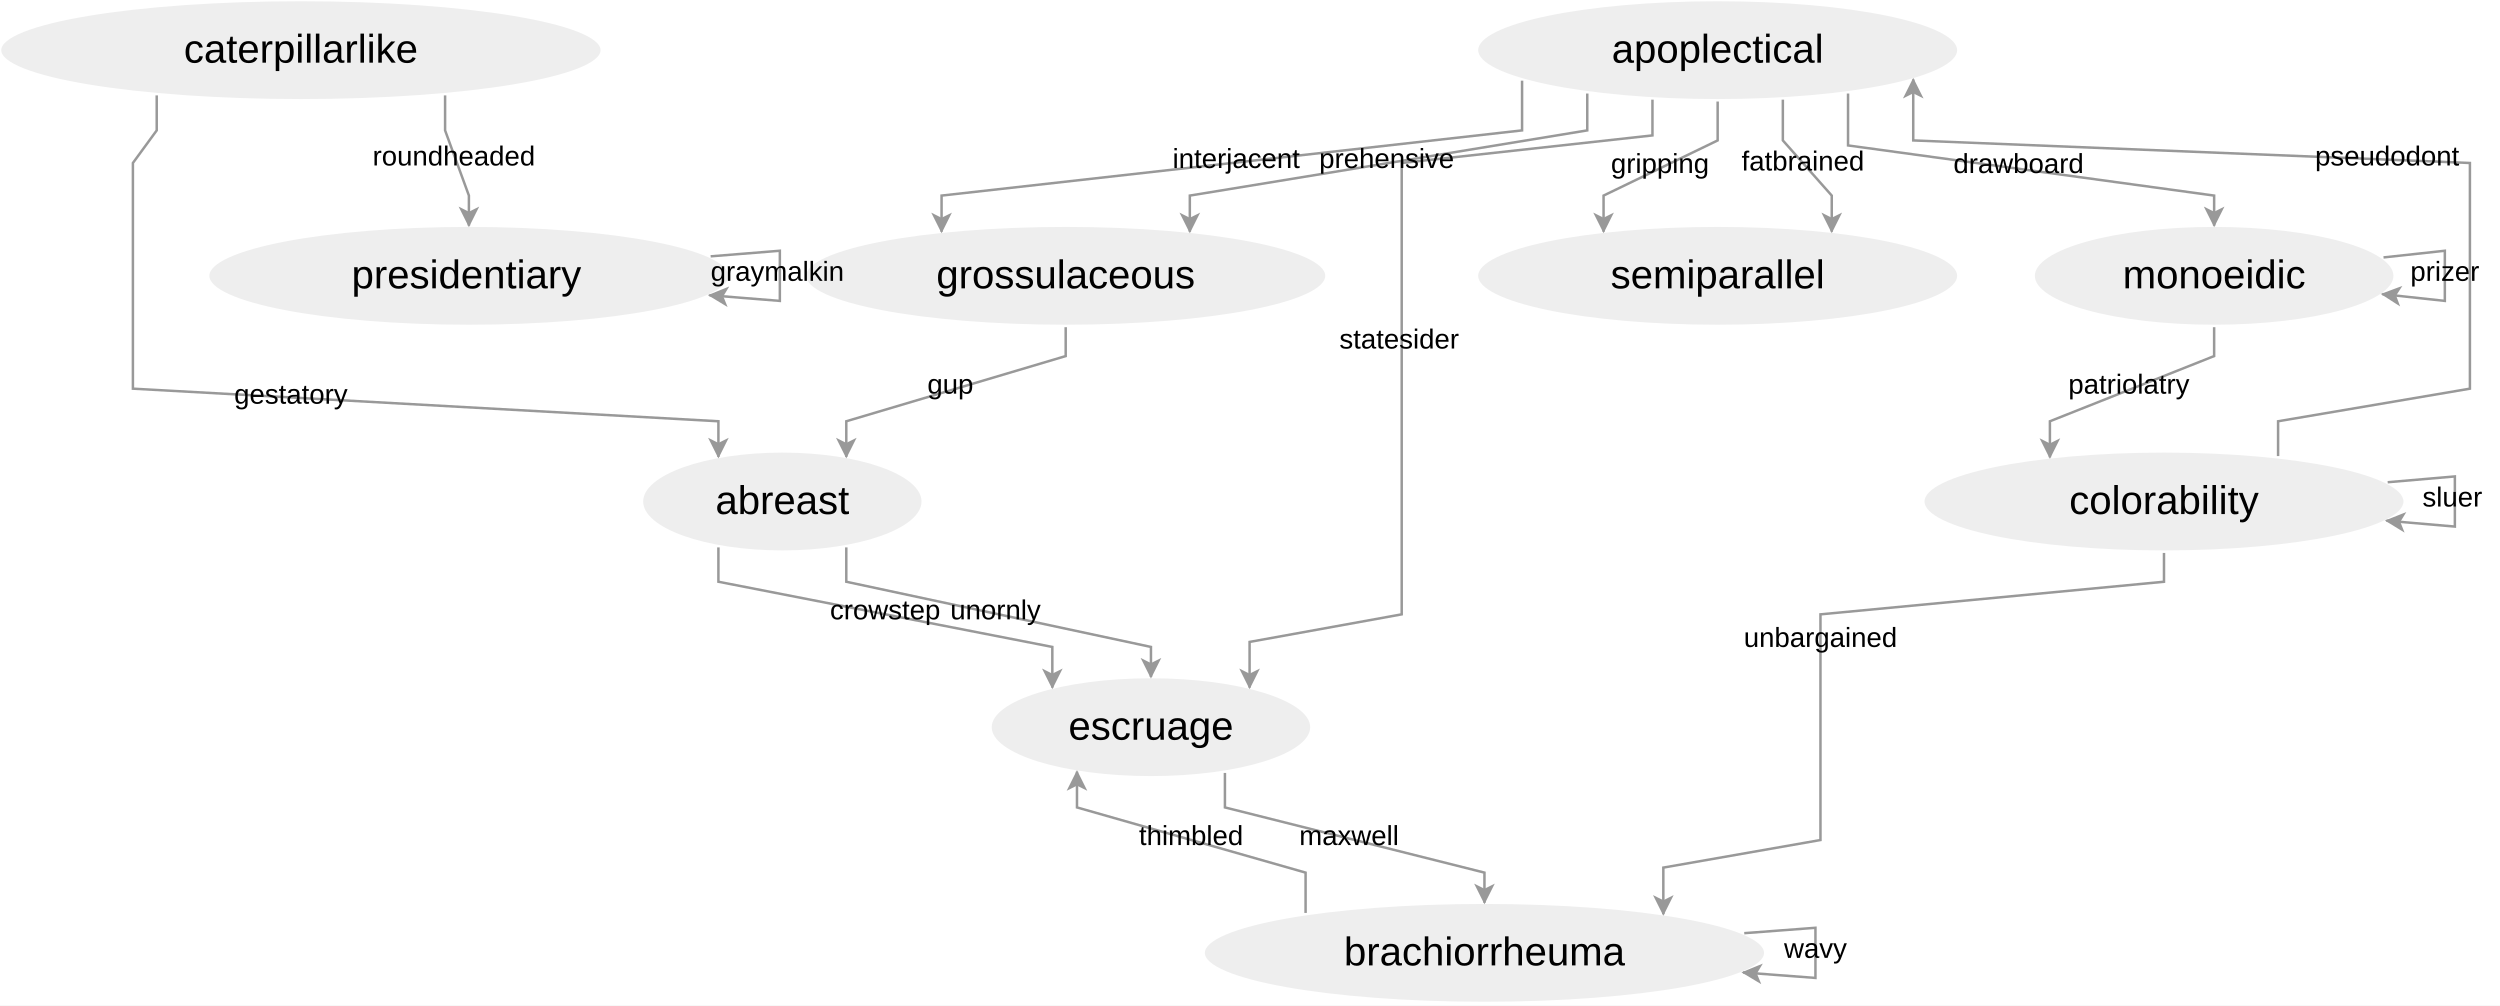
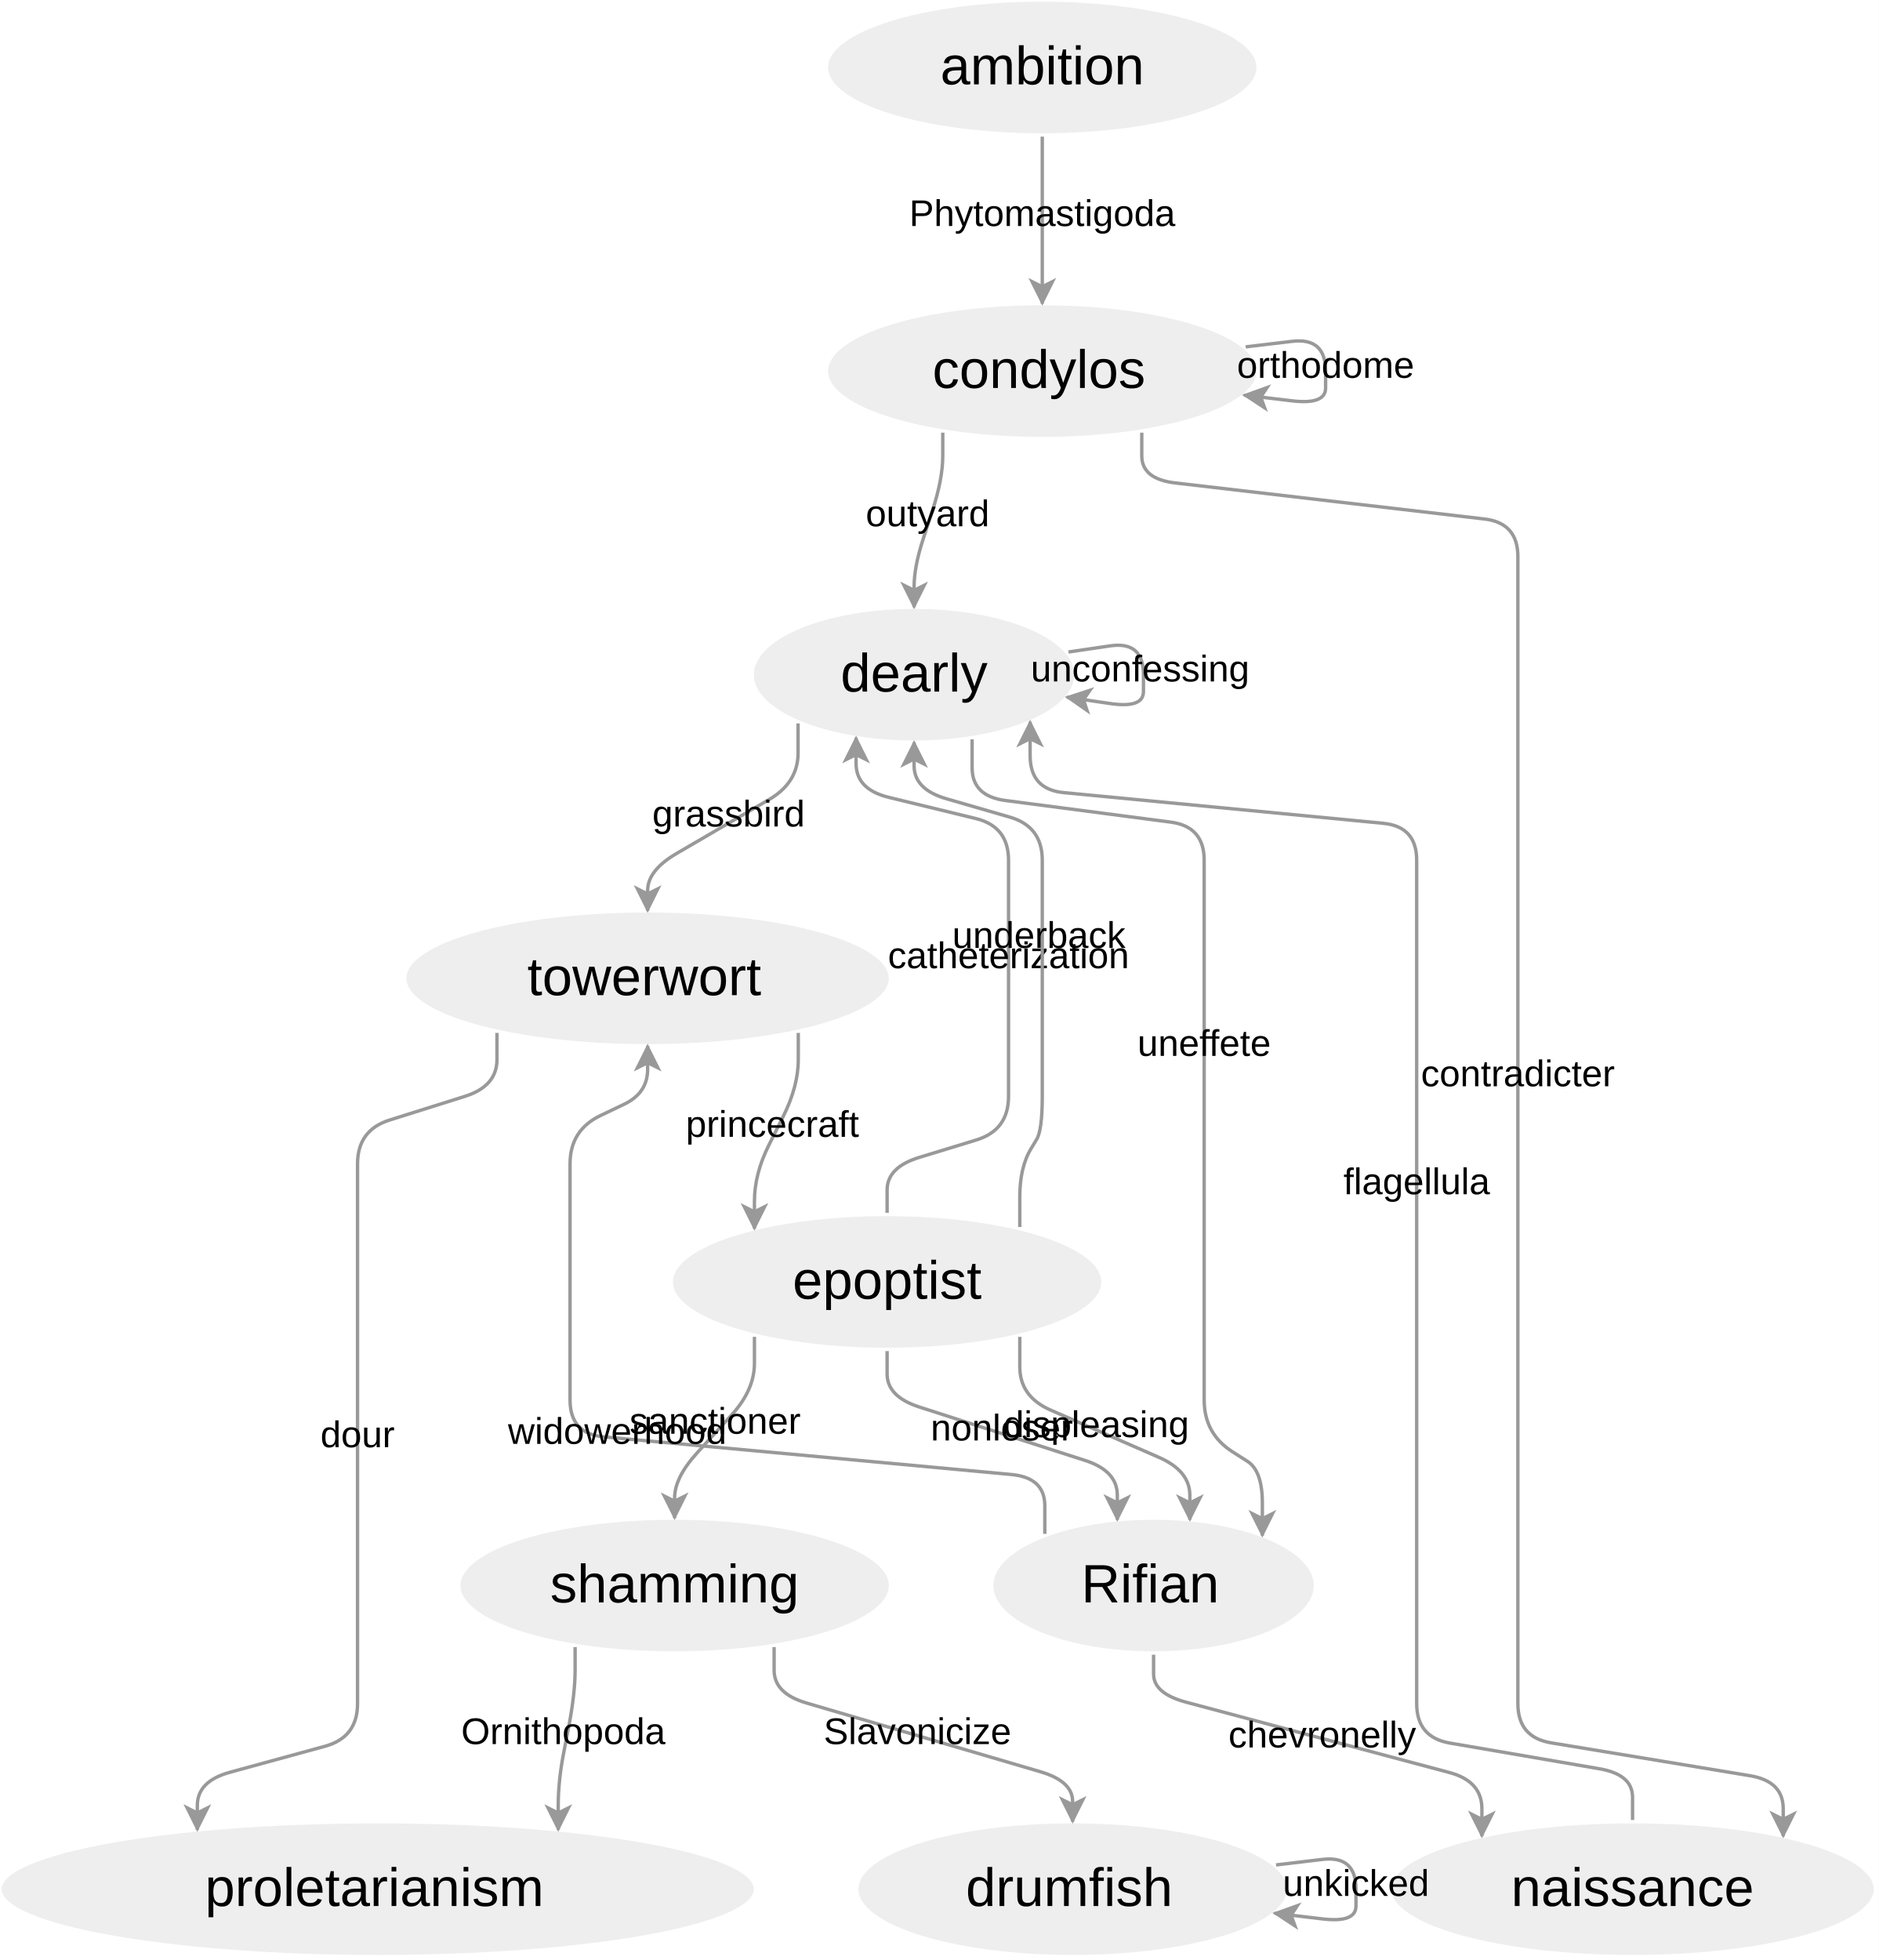
- <svg xmlns="http://www.w3.org/2000/svg" height="401" version="1.1" viewBox="0 0 997 401" width="997">
-   <rect fill="#ffffff" height="401" width="997" />
-   <ellipse cx="425" cy="110" fill="#eeeeee" rx="104" ry="20" stroke="white" stroke-width="1.0" />
+ <svg xmlns="http://www.w3.org/2000/svg" height="581" version="1.1" viewBox="0 0 557 581" width="557">
+   <rect fill="#ffffff" height="581" width="557" />
+   <ellipse cx="309" cy="110" fill="#eeeeee" rx="64" ry="20" stroke="white" stroke-width="1.0" />
  <text fill="black" font-decoration="none" font-family="Arial,Helvetica" font-size="16" font-weight="normal" text-anchor="middle">
-     <tspan x="425" y="115">grossulaceous</tspan>
+     <tspan x="308" y="115">condylos</tspan>
  </text>
-   <ellipse cx="459" cy="290" fill="#eeeeee" rx="64" ry="20" stroke="white" stroke-width="1.0" />
+   <ellipse cx="271" cy="200" fill="#eeeeee" rx="48" ry="20" stroke="white" stroke-width="1.0" />
  <text fill="black" font-decoration="none" font-family="Arial,Helvetica" font-size="16" font-weight="normal" text-anchor="middle">
-     <tspan x="459" y="295">escruage</tspan>
+     <tspan x="271" y="205">dearly</tspan>
  </text>
-   <ellipse cx="592" cy="380" fill="#eeeeee" rx="112" ry="20" stroke="white" stroke-width="1.0" />
+   <ellipse cx="342" cy="470" fill="#eeeeee" rx="48" ry="20" stroke="white" stroke-width="1.0" />
  <text fill="black" font-decoration="none" font-family="Arial,Helvetica" font-size="16" font-weight="normal" text-anchor="middle">
-     <tspan x="592" y="385">brachiorrheuma</tspan>
+     <tspan x="341" y="475">Rifian</tspan>
  </text>
-   <ellipse cx="120" cy="20" fill="#eeeeee" rx="120" ry="20" stroke="white" stroke-width="1.0" />
+   <ellipse cx="200" cy="470" fill="#eeeeee" rx="64" ry="20" stroke="white" stroke-width="1.0" />
  <text fill="black" font-decoration="none" font-family="Arial,Helvetica" font-size="16" font-weight="normal" text-anchor="middle">
-     <tspan x="120" y="25">caterpillarlike</tspan>
+     <tspan x="200" y="475">shamming</tspan>
  </text>
-   <ellipse cx="312" cy="200" fill="#eeeeee" rx="56" ry="20" stroke="white" stroke-width="1.0" />
+   <ellipse cx="484" cy="560" fill="#eeeeee" rx="72" ry="20" stroke="white" stroke-width="1.0" />
  <text fill="black" font-decoration="none" font-family="Arial,Helvetica" font-size="16" font-weight="normal" text-anchor="middle">
-     <tspan x="312" y="205">abreast</tspan>
+     <tspan x="484" y="565">naissance</tspan>
  </text>
-   <ellipse cx="685" cy="20" fill="#eeeeee" rx="96" ry="20" stroke="white" stroke-width="1.0" />
+   <ellipse cx="318" cy="560" fill="#eeeeee" rx="64" ry="20" stroke="white" stroke-width="1.0" />
  <text fill="black" font-decoration="none" font-family="Arial,Helvetica" font-size="16" font-weight="normal" text-anchor="middle">
-     <tspan x="685" y="25">apoplectical</tspan>
+     <tspan x="317" y="565">drumfish</tspan>
  </text>
-   <ellipse cx="883" cy="110" fill="#eeeeee" rx="72" ry="20" stroke="white" stroke-width="1.0" />
+   <ellipse cx="112" cy="560" fill="#eeeeee" rx="112" ry="20" stroke="white" stroke-width="1.0" />
  <text fill="black" font-decoration="none" font-family="Arial,Helvetica" font-size="16" font-weight="normal" text-anchor="middle">
-     <tspan x="883" y="115">monoeidic</tspan>
+     <tspan x="111" y="565">proletarianism</tspan>
  </text>
-   <ellipse cx="187" cy="110" fill="#eeeeee" rx="104" ry="20" stroke="white" stroke-width="1.0" />
+   <ellipse cx="309" cy="20" fill="#eeeeee" rx="64" ry="20" stroke="white" stroke-width="1.0" />
  <text fill="black" font-decoration="none" font-family="Arial,Helvetica" font-size="16" font-weight="normal" text-anchor="middle">
-     <tspan x="186" y="115">presidentiary</tspan>
+     <tspan x="309" y="25">ambition</tspan>
  </text>
-   <ellipse cx="685" cy="110" fill="#eeeeee" rx="96" ry="20" stroke="white" stroke-width="1.0" />
+   <ellipse cx="263" cy="380" fill="#eeeeee" rx="64" ry="20" stroke="white" stroke-width="1.0" />
  <text fill="black" font-decoration="none" font-family="Arial,Helvetica" font-size="16" font-weight="normal" text-anchor="middle">
-     <tspan x="685" y="115">semiparallel</tspan>
+     <tspan x="263" y="385">epoptist</tspan>
  </text>
-   <ellipse cx="863" cy="200" fill="#eeeeee" rx="96" ry="20" stroke="white" stroke-width="1.0" />
+   <ellipse cx="192" cy="290" fill="#eeeeee" rx="72" ry="20" stroke="white" stroke-width="1.0" />
  <text fill="black" font-decoration="none" font-family="Arial,Helvetica" font-size="16" font-weight="normal" text-anchor="middle">
-     <tspan x="863" y="205">colorability</tspan>
+     <tspan x="191" y="295">towerwort</tspan>
  </text>
  <g>
-     <path d="M 429.5 308.249 L 432.5 314.249 L 429.5 312.749 L 426.5 314.249 z" fill="#999" stroke="#999" stroke-width="1.0" />
-     <path d="M 520.667 364.081 L 520.667 348.0 L 429.5 322.0 L 429.5 307.749" fill="none" stroke="#999" stroke-width="1.0" />
+     <path d="M 331.25 450.008 L 328.25 444.008 L 331.25 445.508 L 334.25 444.008 z" fill="#999" stroke="#999" stroke-width="1.0" />
+     <path d="M 263.0 400.5 L 263.0 407.25 Q 263.0 414.0 272.518 417.068 L 321.732 432.932 Q 331.25 436.0 331.25 443.254 L 331.25 450.508" fill="none" stroke="#999" stroke-width="1.0" />
  </g>
  <text fill="black" font-decoration="none" font-family="Arial,Helvetica" font-size="11" font-weight="normal" text-anchor="middle">
-     <tspan x="475" y="337">thimbled</tspan>
+     <tspan x="297" y="427">nonloser</tspan>
  </text>
  <g>
-     <path d="M 375.5 91.911 L 372.5 85.911 L 375.5 87.411 L 378.5 85.911 z" fill="#999" stroke="#999" stroke-width="1.0" />
-     <path d="M 607.0 32.159 L 607.0 52.0 L 375.5 78.0 L 375.5 92.411" fill="none" stroke="#999" stroke-width="1.0" />
+     <path d="M 192.0 269.5 L 189.0 263.5 L 192.0 265.0 L 195.0 263.5 z" fill="#999" stroke="#999" stroke-width="1.0" />
+     <path d="M 236.6 214.448 L 236.6 223.224 Q 236.6 232.0 227.961 237.036 L 200.639 252.964 Q 192.0 258.0 192.0 264.0 L 192.0 270.0" fill="none" stroke="#999" stroke-width="1.0" />
  </g>
  <text fill="black" font-decoration="none" font-family="Arial,Helvetica" font-size="11" font-weight="normal" text-anchor="middle">
-     <tspan x="493" y="67">interjacent</tspan>
+     <tspan x="216" y="245">grassbird</tspan>
  </text>
  <g>
-     <path d="M 695.604 387.849 L 701.813 385.311 L 700.091 388.189 L 701.36 391.293 z" fill="#999" stroke="#999" stroke-width="1.0" />
-     <path d="M 695.604 372.151 L 724.0 370.0 L 724.0 390.0 L 695.105 387.811" fill="none" stroke="#999" stroke-width="1.0" />
+     <path d="M 309.0 89.5 L 306.0 83.5 L 309.0 85.0 L 312.0 83.5 z" fill="#999" stroke="#999" stroke-width="1.0" />
+     <path d="M 309.0 40.5 L 309.0 46.25 Q 309.0 52.0 309.0 62.0 L 309.0 70.0 Q 309.0 78.0 309.0 84.0 L 309.0 90.0" fill="none" stroke="#999" stroke-width="1.0" />
  </g>
  <text fill="black" font-decoration="none" font-family="Arial,Helvetica" font-size="11" font-weight="normal" text-anchor="middle">
-     <tspan x="724" y="382">wavy</tspan>
+     <tspan x="309" y="67">Phytomastigoda</tspan>
  </text>
  <g>
-     <path d="M 498.333 273.723 L 495.333 267.723 L 498.333 269.223 L 501.333 267.723 z" fill="#999" stroke="#999" stroke-width="1.0" />
-     <path d="M 659.0 39.753 L 659.0 54.0 L 559.0 65.0 L 559.0 155.0 L 559.0 155.0 L 559.0 245.0 L 498.333 256.0 L 498.333 274.223" fill="none" stroke="#999" stroke-width="1.0" />
+     <path d="M 374.25 454.687 L 371.25 448.687 L 374.25 450.187 L 377.25 448.687 z" fill="#999" stroke="#999" stroke-width="1.0" />
+     <path d="M 288.2 219.172 L 288.2 227.586 Q 288.2 236.0 298.116 237.297 L 347.084 243.703 Q 357.0 245.0 357.0 255.0 L 357.0 325.0 Q 357.0 335.0 357.0 335.0 L 357.0 335.0 L 357.0 415.0 Q 357.0 425.0 365.432 430.377 L 369.841 433.188 Q 374.25 436.0 374.25 445.593 L 374.25 455.187" fill="none" stroke="#999" stroke-width="1.0" />
  </g>
  <text fill="black" font-decoration="none" font-family="Arial,Helvetica" font-size="11" font-weight="normal" text-anchor="middle">
-     <tspan x="558" y="139">statesider</tspan>
+     <tspan x="357" y="313">uneffete</tspan>
  </text>
  <g>
-     <path d="M 419.667 273.723 L 416.667 267.723 L 419.667 269.223 L 422.667 267.723 z" fill="#999" stroke="#999" stroke-width="1.0" />
-     <path d="M 286.5 218.306 L 286.5 232.0 L 419.667 258.0 L 419.667 274.223" fill="none" stroke="#999" stroke-width="1.0" />
+     <path d="M 305.4 214.448 L 308.4 220.448 L 305.4 218.948 L 302.4 220.448 z" fill="#999" stroke="#999" stroke-width="1.0" />
+     <path d="M 484.0 539.5 L 484.0 532.75 Q 484.0 526.0 474.145 524.306 L 429.855 516.694 Q 420.0 515.0 420.0 505.0 L 420.0 435.0 Q 420.0 425.0 420.0 425.0 L 420.0 425.0 L 420.0 345.0 Q 420.0 335.0 420.0 335.0 L 420.0 335.0 L 420.0 255.0 Q 420.0 245.0 410.046 244.045 L 315.354 234.955 Q 305.4 234.0 305.4 224.0 L 305.4 213.948" fill="none" stroke="#999" stroke-width="1.0" />
  </g>
  <text fill="black" font-decoration="none" font-family="Arial,Helvetica" font-size="11" font-weight="normal" text-anchor="middle">
-     <tspan x="353" y="247">crowstep</tspan>
+     <tspan x="420" y="354">flagellula</tspan>
  </text>
  <g>
-     <path d="M 950.547 117.342 L 956.836 115.008 L 955.02 117.828 L 956.187 120.973 z" fill="#999" stroke="#999" stroke-width="1.0" />
-     <path d="M 950.547 102.658 L 975.0 100.0 L 975.0 120.0 L 950.049 117.288" fill="none" stroke="#999" stroke-width="1.0" />
+     <path d="M 271.0 179.5 L 268.0 173.5 L 271.0 175.0 L 274.0 173.5 z" fill="#999" stroke="#999" stroke-width="1.0" />
+     <path d="M 279.5 128.249 L 279.5 135.124 Q 279.5 142.0 276.393 151.505 L 273.696 159.752 Q 271.0 168.0 271.0 174.0 L 271.0 180.0" fill="none" stroke="#999" stroke-width="1.0" />
  </g>
  <text fill="black" font-decoration="none" font-family="Arial,Helvetica" font-size="11" font-weight="normal" text-anchor="middle">
-     <tspan x="975" y="112">prizer</tspan>
+     <tspan x="275" y="156">outyard</tspan>
  </text>
  <g>
-     <path d="M 286.5 181.694 L 283.5 175.694 L 286.5 177.194 L 289.5 175.694 z" fill="#999" stroke="#999" stroke-width="1.0" />
-     <path d="M 62.5 38.054 L 62.5 52.0 L 53.0 65.0 L 53.0 155.0 L 286.5 168.0 L 286.5 182.194" fill="none" stroke="#999" stroke-width="1.0" />
+     <path d="M 318.0 539.5 L 315.0 533.5 L 318.0 535.0 L 321.0 533.5 z" fill="#999" stroke="#999" stroke-width="1.0" />
+     <path d="M 229.5 488.249 L 229.5 495.124 Q 229.5 502.0 239.095 504.819 L 308.405 525.181 Q 318.0 528.0 318.0 534.0 L 318.0 540.0" fill="none" stroke="#999" stroke-width="1.0" />
  </g>
  <text fill="black" font-decoration="none" font-family="Arial,Helvetica" font-size="11" font-weight="normal" text-anchor="middle">
-     <tspan x="116" y="161">gestatory</tspan>
+     <tspan x="272" y="517">Slavonicize</tspan>
  </text>
  <g>
-     <path d="M 639.5 91.889 L 636.5 85.889 L 639.5 87.389 L 642.5 85.889 z" fill="#999" stroke="#999" stroke-width="1.0" />
-     <path d="M 685.0 40.5 L 685.0 56.0 L 639.5 78.0 L 639.5 92.389" fill="none" stroke="#999" stroke-width="1.0" />
+     <path d="M 253.8 219.172 L 256.8 225.172 L 253.8 223.672 L 250.8 225.172 z" fill="#999" stroke="#999" stroke-width="1.0" />
+     <path d="M 263.0 359.5 L 263.0 352.75 Q 263.0 346.0 272.564 343.078 L 289.436 337.922 Q 299.0 335.0 299.0 325.0 L 299.0 255.0 Q 299.0 245.0 289.284 242.635 L 263.516 236.365 Q 253.8 234.0 253.8 226.336 L 253.8 218.672" fill="none" stroke="#999" stroke-width="1.0" />
  </g>
  <text fill="black" font-decoration="none" font-family="Arial,Helvetica" font-size="11" font-weight="normal" text-anchor="middle">
-     <tspan x="662" y="69">gripping</tspan>
+     <tspan x="299" y="287">catheterization</tspan>
  </text>
  <g>
-     <path d="M 730.5 91.889 L 727.5 85.889 L 730.5 87.389 L 733.5 85.889 z" fill="#999" stroke="#999" stroke-width="1.0" />
-     <path d="M 711.0 39.753 L 711.0 56.0 L 730.5 78.0 L 730.5 92.389" fill="none" stroke="#999" stroke-width="1.0" />
+     <path d="M 378.304 567.179 L 384.616 564.909 L 382.772 567.711 L 383.907 570.867 z" fill="#999" stroke="#999" stroke-width="1.0" />
+     <path d="M 378.304 552.821 L 392.07 551.182 Q 402.0 550.0 402.0 560.0 L 402.0 565.0 Q 402.0 570.0 392.07 568.818 L 377.807 567.12" fill="none" stroke="#999" stroke-width="1.0" />
  </g>
  <text fill="black" font-decoration="none" font-family="Arial,Helvetica" font-size="11" font-weight="normal" text-anchor="middle">
-     <tspan x="719" y="68">fatbrained</tspan>
+     <tspan x="402" y="562">unkicked</tspan>
  </text>
  <g>
-     <path d="M 663.333 364.081 L 660.333 358.081 L 663.333 359.581 L 666.333 358.081 z" fill="#999" stroke="#999" stroke-width="1.0" />
-     <path d="M 863.0 220.5 L 863.0 232.0 L 726.0 245.0 L 726.0 335.0 L 663.333 346.0 L 663.333 364.581" fill="none" stroke="#999" stroke-width="1.0" />
+     <path d="M 58.5 541.929 L 55.5 535.929 L 58.5 537.429 L 61.5 535.929 z" fill="#999" stroke="#999" stroke-width="1.0" />
+     <path d="M 147.333 306.186 L 147.333 314.093 Q 147.333 322.0 137.794 325 L 115.539 332 Q 106.0 335.0 106.0 345.0 L 106.0 415.0 Q 106.0 425.0 106.0 425.0 L 106.0 425.0 L 106.0 505.0 Q 106.0 515.0 96.355 517.64 L 68.145 525.36 Q 58.5 528.0 58.5 535.215 L 58.5 542.429" fill="none" stroke="#999" stroke-width="1.0" />
  </g>
  <text fill="black" font-decoration="none" font-family="Arial,Helvetica" font-size="11" font-weight="normal" text-anchor="middle">
-     <tspan x="726" y="258">unbargained</tspan>
+     <tspan x="106" y="429">dour</tspan>
  </text>
  <g>
-     <path d="M 952.204 207.69 L 958.439 205.216 L 956.687 208.076 L 957.924 211.194 z" fill="#999" stroke="#999" stroke-width="1.0" />
-     <path d="M 952.204 192.31 L 979.0 190.0 L 979.0 210.0 L 951.706 207.647" fill="none" stroke="#999" stroke-width="1.0" />
+     <path d="M 223.667 363.723 L 220.667 357.723 L 223.667 359.223 L 226.667 357.723 z" fill="#999" stroke="#999" stroke-width="1.0" />
+     <path d="M 236.667 306.186 L 236.667 314.093 Q 236.667 322.0 232.195 330.944 L 227.931 339.472 Q 223.667 348.0 223.667 356.111 L 223.667 364.223" fill="none" stroke="#999" stroke-width="1.0" />
  </g>
  <text fill="black" font-decoration="none" font-family="Arial,Helvetica" font-size="11" font-weight="normal" text-anchor="middle">
-     <tspan x="978" y="202">sluer</tspan>
+     <tspan x="229" y="337">princecraft</tspan>
  </text>
  <g>
-     <path d="M 592.0 359.5 L 589.0 353.5 L 592.0 355.0 L 595.0 353.5 z" fill="#999" stroke="#999" stroke-width="1.0" />
-     <path d="M 488.5 308.249 L 488.5 322.0 L 592.0 348.0 L 592.0 360.0" fill="none" stroke="#999" stroke-width="1.0" />
+     <path d="M 439.333 543.814 L 436.333 537.814 L 439.333 539.314 L 442.333 537.814 z" fill="#999" stroke="#999" stroke-width="1.0" />
+     <path d="M 342.0 490.5 L 342.0 496.25 Q 342.0 502.0 351.661 504.581 L 429.672 525.419 Q 439.333 528.0 439.333 536.157 L 439.333 544.314" fill="none" stroke="#999" stroke-width="1.0" />
  </g>
  <text fill="black" font-decoration="none" font-family="Arial,Helvetica" font-size="11" font-weight="normal" text-anchor="middle">
-     <tspan x="538" y="337">maxwell</tspan>
+     <tspan x="392" y="518">chevronelly</tspan>
  </text>
  <g>
-     <path d="M 283.407 117.775 L 289.628 115.267 L 287.892 118.136 L 289.146 121.247 z" fill="#999" stroke="#999" stroke-width="1.0" />
-     <path d="M 283.407 102.225 L 311.0 100.0 L 311.0 120.0 L 282.908 117.735" fill="none" stroke="#999" stroke-width="1.0" />
+     <path d="M 271.0 220.5 L 274.0 226.5 L 271.0 225.0 L 268.0 226.5 z" fill="#999" stroke="#999" stroke-width="1.0" />
+     <path d="M 302.333 363.723 L 302.333 354.861 Q 302.333 346.0 305.667 340.5 L 307.333 337.75 Q 309.0 335.0 309.0 325.0 L 309.0 255.0 Q 309.0 245.0 299.394 242.219 L 280.606 236.781 Q 271.0 234.0 271.0 227.0 L 271.0 220.0" fill="none" stroke="#999" stroke-width="1.0" />
  </g>
  <text fill="black" font-decoration="none" font-family="Arial,Helvetica" font-size="11" font-weight="normal" text-anchor="middle">
-     <tspan x="310" y="112">graymalkin</tspan>
+     <tspan x="308" y="281">underback</tspan>
  </text>
  <g>
-     <path d="M 474.5 91.911 L 471.5 85.911 L 474.5 87.411 L 477.5 85.911 z" fill="#999" stroke="#999" stroke-width="1.0" />
-     <path d="M 633.0 37.312 L 633.0 52.0 L 474.5 78.0 L 474.5 92.411" fill="none" stroke="#999" stroke-width="1.0" />
+     <path d="M 200.0 449.5 L 197.0 443.5 L 200.0 445.0 L 203.0 443.5 z" fill="#999" stroke="#999" stroke-width="1.0" />
+     <path d="M 223.667 396.277 L 223.667 404.139 Q 223.667 412.0 216.935 419.395 L 206.731 430.605 Q 200.0 438.0 200.0 444.0 L 200.0 450.0" fill="none" stroke="#999" stroke-width="1.0" />
  </g>
  <text fill="black" font-decoration="none" font-family="Arial,Helvetica" font-size="11" font-weight="normal" text-anchor="middle">
-     <tspan x="553" y="67">prehensive</tspan>
+     <tspan x="212" y="425">sanctioner</tspan>
  </text>
  <g>
-     <path d="M 817.5 181.889 L 814.5 175.889 L 817.5 177.389 L 820.5 175.889 z" fill="#999" stroke="#999" stroke-width="1.0" />
-     <path d="M 883.0 130.5 L 883.0 142.0 L 817.5 168.0 L 817.5 182.389" fill="none" stroke="#999" stroke-width="1.0" />
+     <path d="M 165.5 541.929 L 162.5 535.929 L 165.5 537.429 L 168.5 535.929 z" fill="#999" stroke="#999" stroke-width="1.0" />
+     <path d="M 170.5 488.249 L 170.5 495.124 Q 170.5 502.0 168.612 511.82 L 167.056 519.91 Q 165.5 528.0 165.5 535.215 L 165.5 542.429" fill="none" stroke="#999" stroke-width="1.0" />
  </g>
  <text fill="black" font-decoration="none" font-family="Arial,Helvetica" font-size="11" font-weight="normal" text-anchor="middle">
-     <tspan x="849" y="157">patriolatry</tspan>
+     <tspan x="167" y="517">Ornithopoda</tspan>
  </text>
  <g>
-     <path d="M 337.5 181.694 L 334.5 175.694 L 337.5 177.194 L 340.5 175.694 z" fill="#999" stroke="#999" stroke-width="1.0" />
-     <path d="M 425.0 130.5 L 425.0 142.0 L 337.5 168.0 L 337.5 182.194" fill="none" stroke="#999" stroke-width="1.0" />
+     <path d="M 369.304 117.179 L 375.616 114.909 L 373.772 117.711 L 374.907 120.867 z" fill="#999" stroke="#999" stroke-width="1.0" />
+     <path d="M 369.304 102.821 L 383.07 101.182 Q 393.0 100.0 393.0 110.0 L 393.0 115.0 Q 393.0 120.0 383.07 118.818 L 368.807 117.12" fill="none" stroke="#999" stroke-width="1.0" />
  </g>
  <text fill="black" font-decoration="none" font-family="Arial,Helvetica" font-size="11" font-weight="normal" text-anchor="middle">
-     <tspan x="379" y="157">gup</tspan>
+     <tspan x="393" y="112">orthodome</tspan>
  </text>
  <g>
-     <path d="M 459.0 269.5 L 456.0 263.5 L 459.0 265.0 L 462.0 263.5 z" fill="#999" stroke="#999" stroke-width="1.0" />
-     <path d="M 337.5 218.306 L 337.5 232.0 L 459.0 258.0 L 459.0 270.0" fill="none" stroke="#999" stroke-width="1.0" />
+     <path d="M 316.758 206.729 L 323.131 204.634 L 321.21 207.384 L 322.258 210.57 z" fill="#999" stroke="#999" stroke-width="1.0" />
+     <path d="M 316.758 193.271 L 329.106 191.455 Q 339.0 190.0 339.0 200.0 L 339.0 205.0 Q 339.0 210.0 329.106 208.545 L 316.264 206.656" fill="none" stroke="#999" stroke-width="1.0" />
  </g>
  <text fill="black" font-decoration="none" font-family="Arial,Helvetica" font-size="11" font-weight="normal" text-anchor="middle">
-     <tspan x="397" y="247">unornly</tspan>
+     <tspan x="338" y="202">unconfessing</tspan>
  </text>
  <g>
-     <path d="M 763.0 32.159 L 766.0 38.159 L 763.0 36.659 L 760.0 38.159 z" fill="#999" stroke="#999" stroke-width="1.0" />
-     <path d="M 908.5 181.889 L 908.5 168.0 L 985.0 155.0 L 985.0 65.0 L 763.0 56.0 L 763.0 31.659" fill="none" stroke="#999" stroke-width="1.0" />
+     <path d="M 528.667 543.814 L 525.667 537.814 L 528.667 539.314 L 531.667 537.814 z" fill="#999" stroke="#999" stroke-width="1.0" />
+     <path d="M 338.5 128.249 L 338.5 135.124 Q 338.5 142.0 348.433 143.158 L 440.067 153.842 Q 450.0 155.0 450.0 165.0 L 450.0 235.0 Q 450.0 245.0 450.0 245.0 L 450.0 245.0 L 450.0 325.0 Q 450.0 335.0 450.0 335.0 L 450.0 335.0 L 450.0 415.0 Q 450.0 425.0 450.0 425.0 L 450.0 425.0 L 450.0 505.0 Q 450.0 515.0 459.866 516.63 L 518.8 526.37 Q 528.667 528.0 528.667 536.157 L 528.667 544.314" fill="none" stroke="#999" stroke-width="1.0" />
  </g>
  <text fill="black" font-decoration="none" font-family="Arial,Helvetica" font-size="11" font-weight="normal" text-anchor="middle">
-     <tspan x="952" y="66">pseudodont</tspan>
+     <tspan x="450" y="322">contradicter</tspan>
  </text>
  <g>
-     <path d="M 187.0 89.5 L 184.0 83.5 L 187.0 85.0 L 190.0 83.5 z" fill="#999" stroke="#999" stroke-width="1.0" />
-     <path d="M 177.5 38.054 L 177.5 52.0 L 187.0 78.0 L 187.0 90.0" fill="none" stroke="#999" stroke-width="1.0" />
+     <path d="M 352.75 450.008 L 349.75 444.008 L 352.75 445.508 L 355.75 444.008 z" fill="#999" stroke="#999" stroke-width="1.0" />
+     <path d="M 302.333 396.277 L 302.333 405.139 Q 302.333 414.0 311.499 417.999 L 343.585 432.001 Q 352.75 436.0 352.75 443.254 L 352.75 450.508" fill="none" stroke="#999" stroke-width="1.0" />
  </g>
  <text fill="black" font-decoration="none" font-family="Arial,Helvetica" font-size="11" font-weight="normal" text-anchor="middle">
-     <tspan x="181" y="66">roundheaded</tspan>
+     <tspan x="325" y="426">displeasing</tspan>
  </text>
  <g>
-     <path d="M 883.0 89.5 L 880.0 83.5 L 883.0 85.0 L 886.0 83.5 z" fill="#999" stroke="#999" stroke-width="1.0" />
-     <path d="M 737.0 37.312 L 737.0 58.0 L 883.0 78.0 L 883.0 90.0" fill="none" stroke="#999" stroke-width="1.0" />
+     <path d="M 192.0 310.5 L 195.0 316.5 L 192.0 315.0 L 189.0 316.5 z" fill="#999" stroke="#999" stroke-width="1.0" />
+     <path d="M 309.75 454.687 L 309.75 446.343 Q 309.75 438.0 299.792 437.08 L 178.958 425.92 Q 169.0 425.0 169.0 415.0 L 169.0 345.0 Q 169.0 335.0 178.021 330.685 L 185.011 327.343 Q 192.0 324.0 192.0 317.0 L 192.0 310.0" fill="none" stroke="#999" stroke-width="1.0" />
  </g>
  <text fill="black" font-decoration="none" font-family="Arial,Helvetica" font-size="11" font-weight="normal" text-anchor="middle">
-     <tspan x="805" y="69">drawboard</tspan>
+     <tspan x="183" y="428">widowerhood</tspan>
  </text>
</svg>
